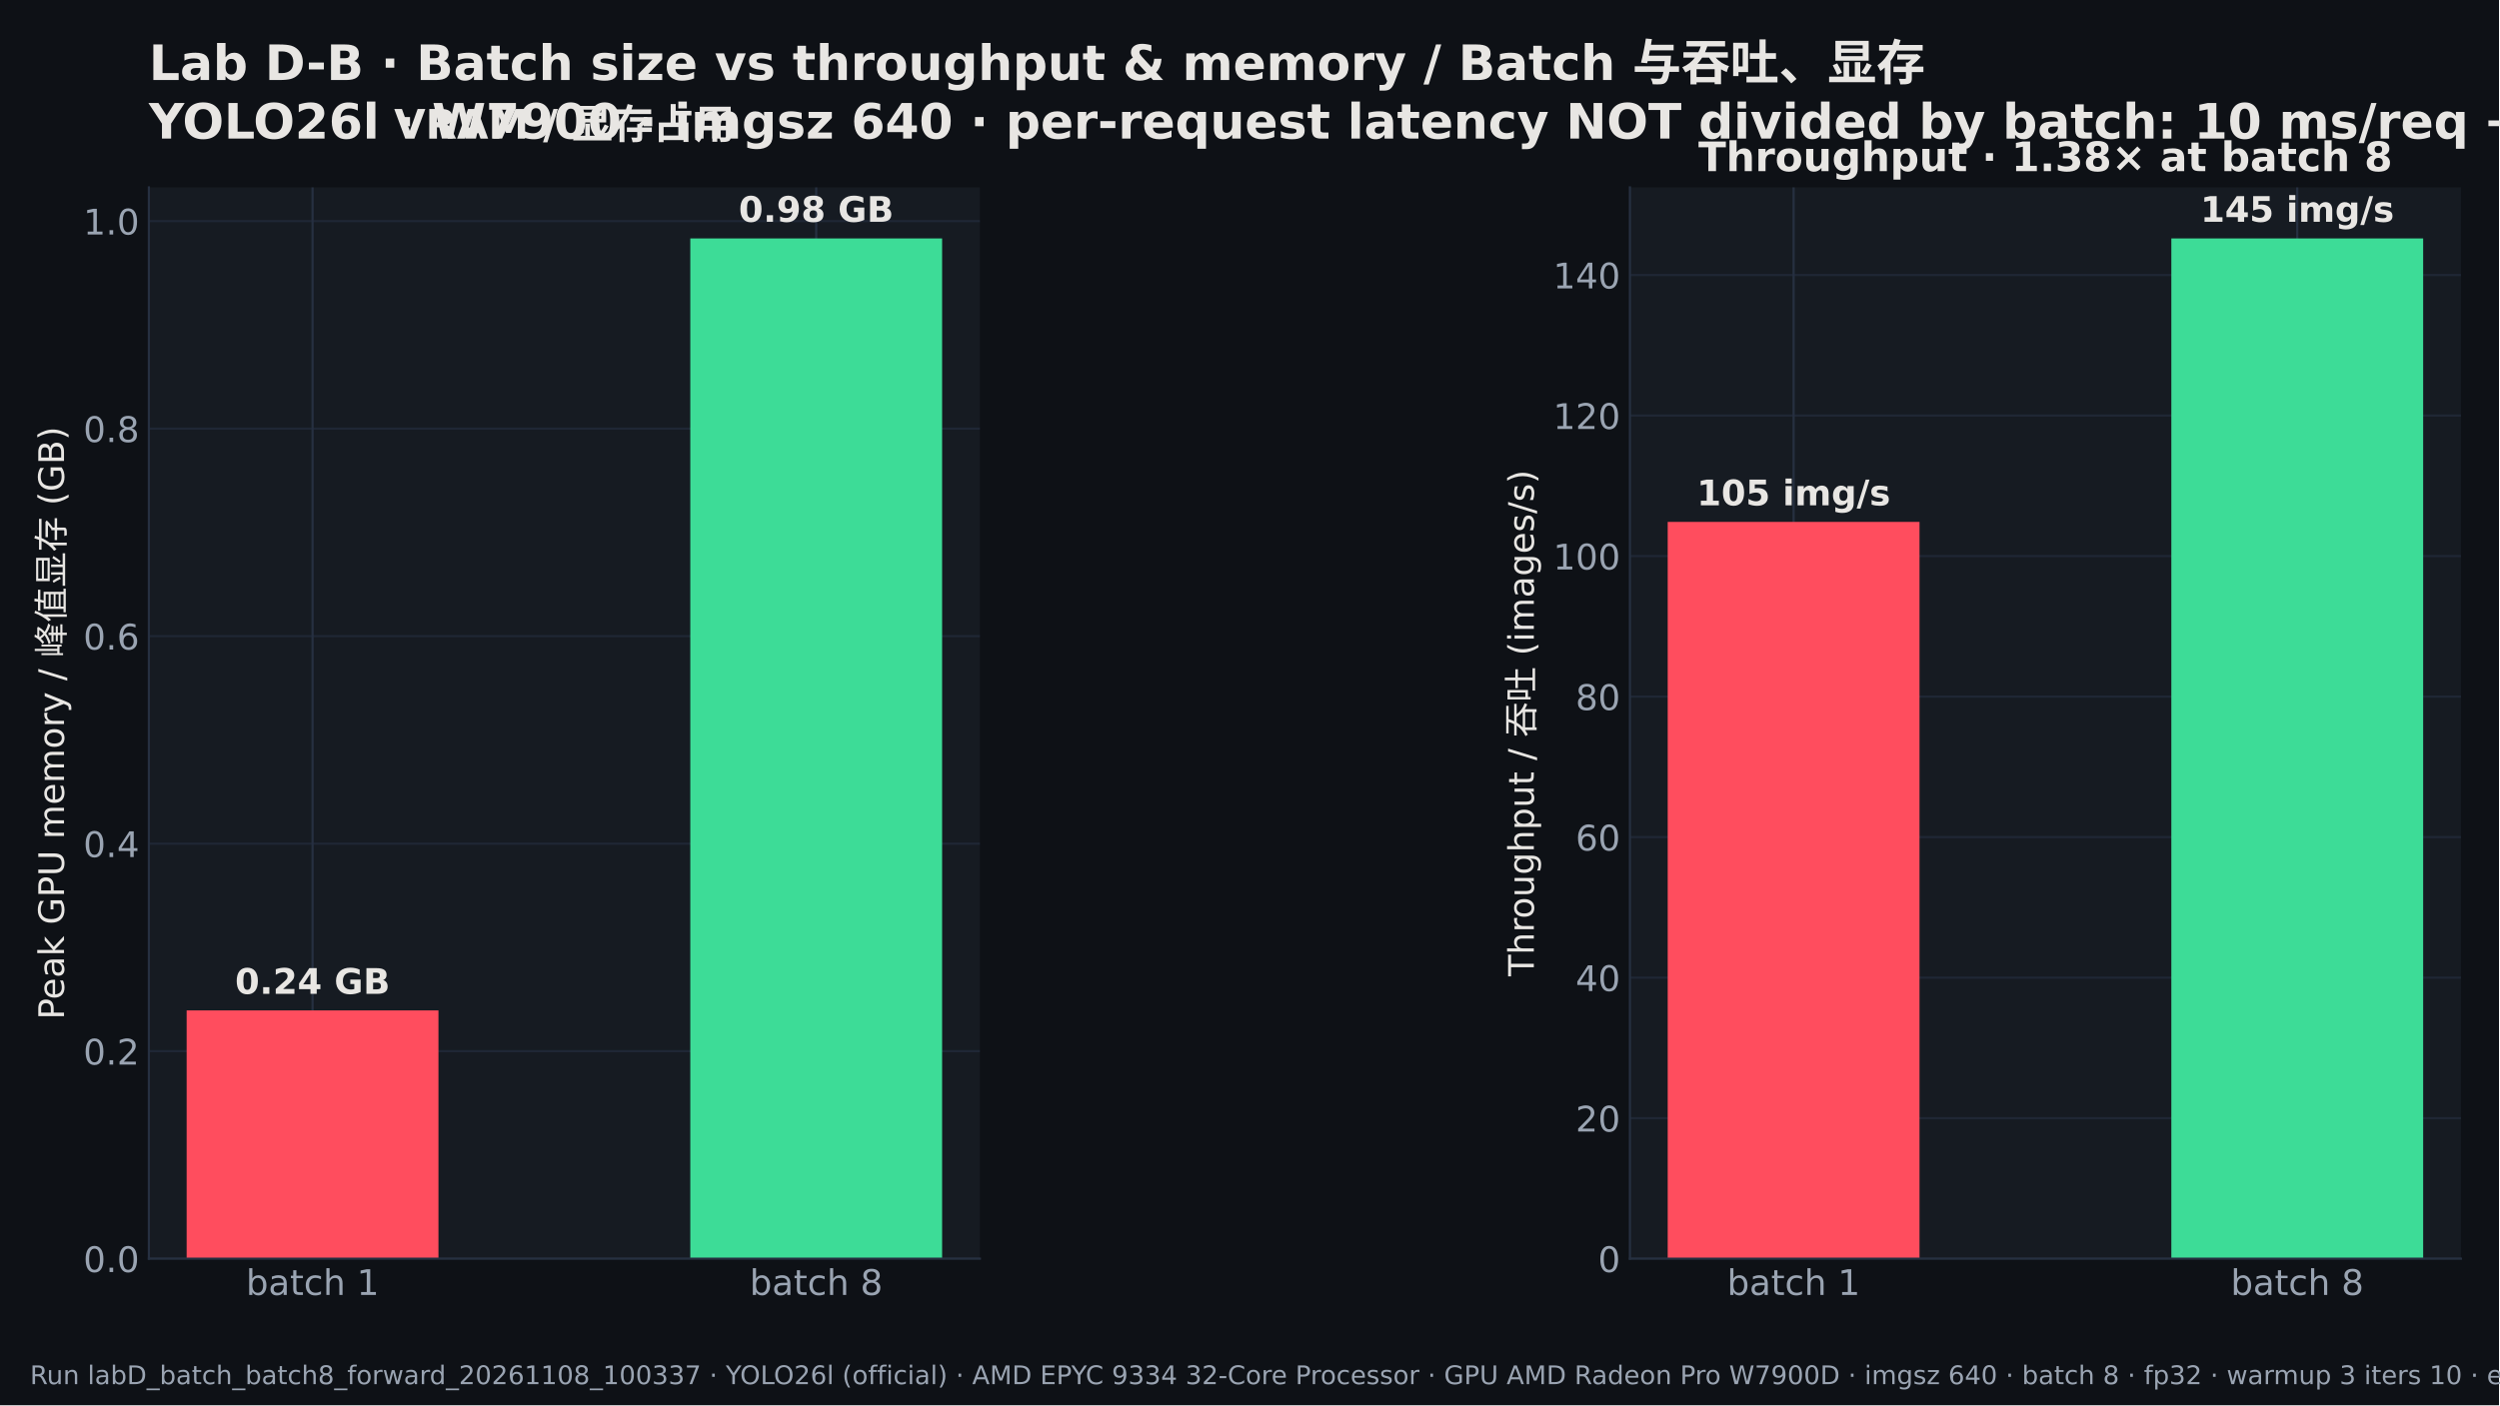
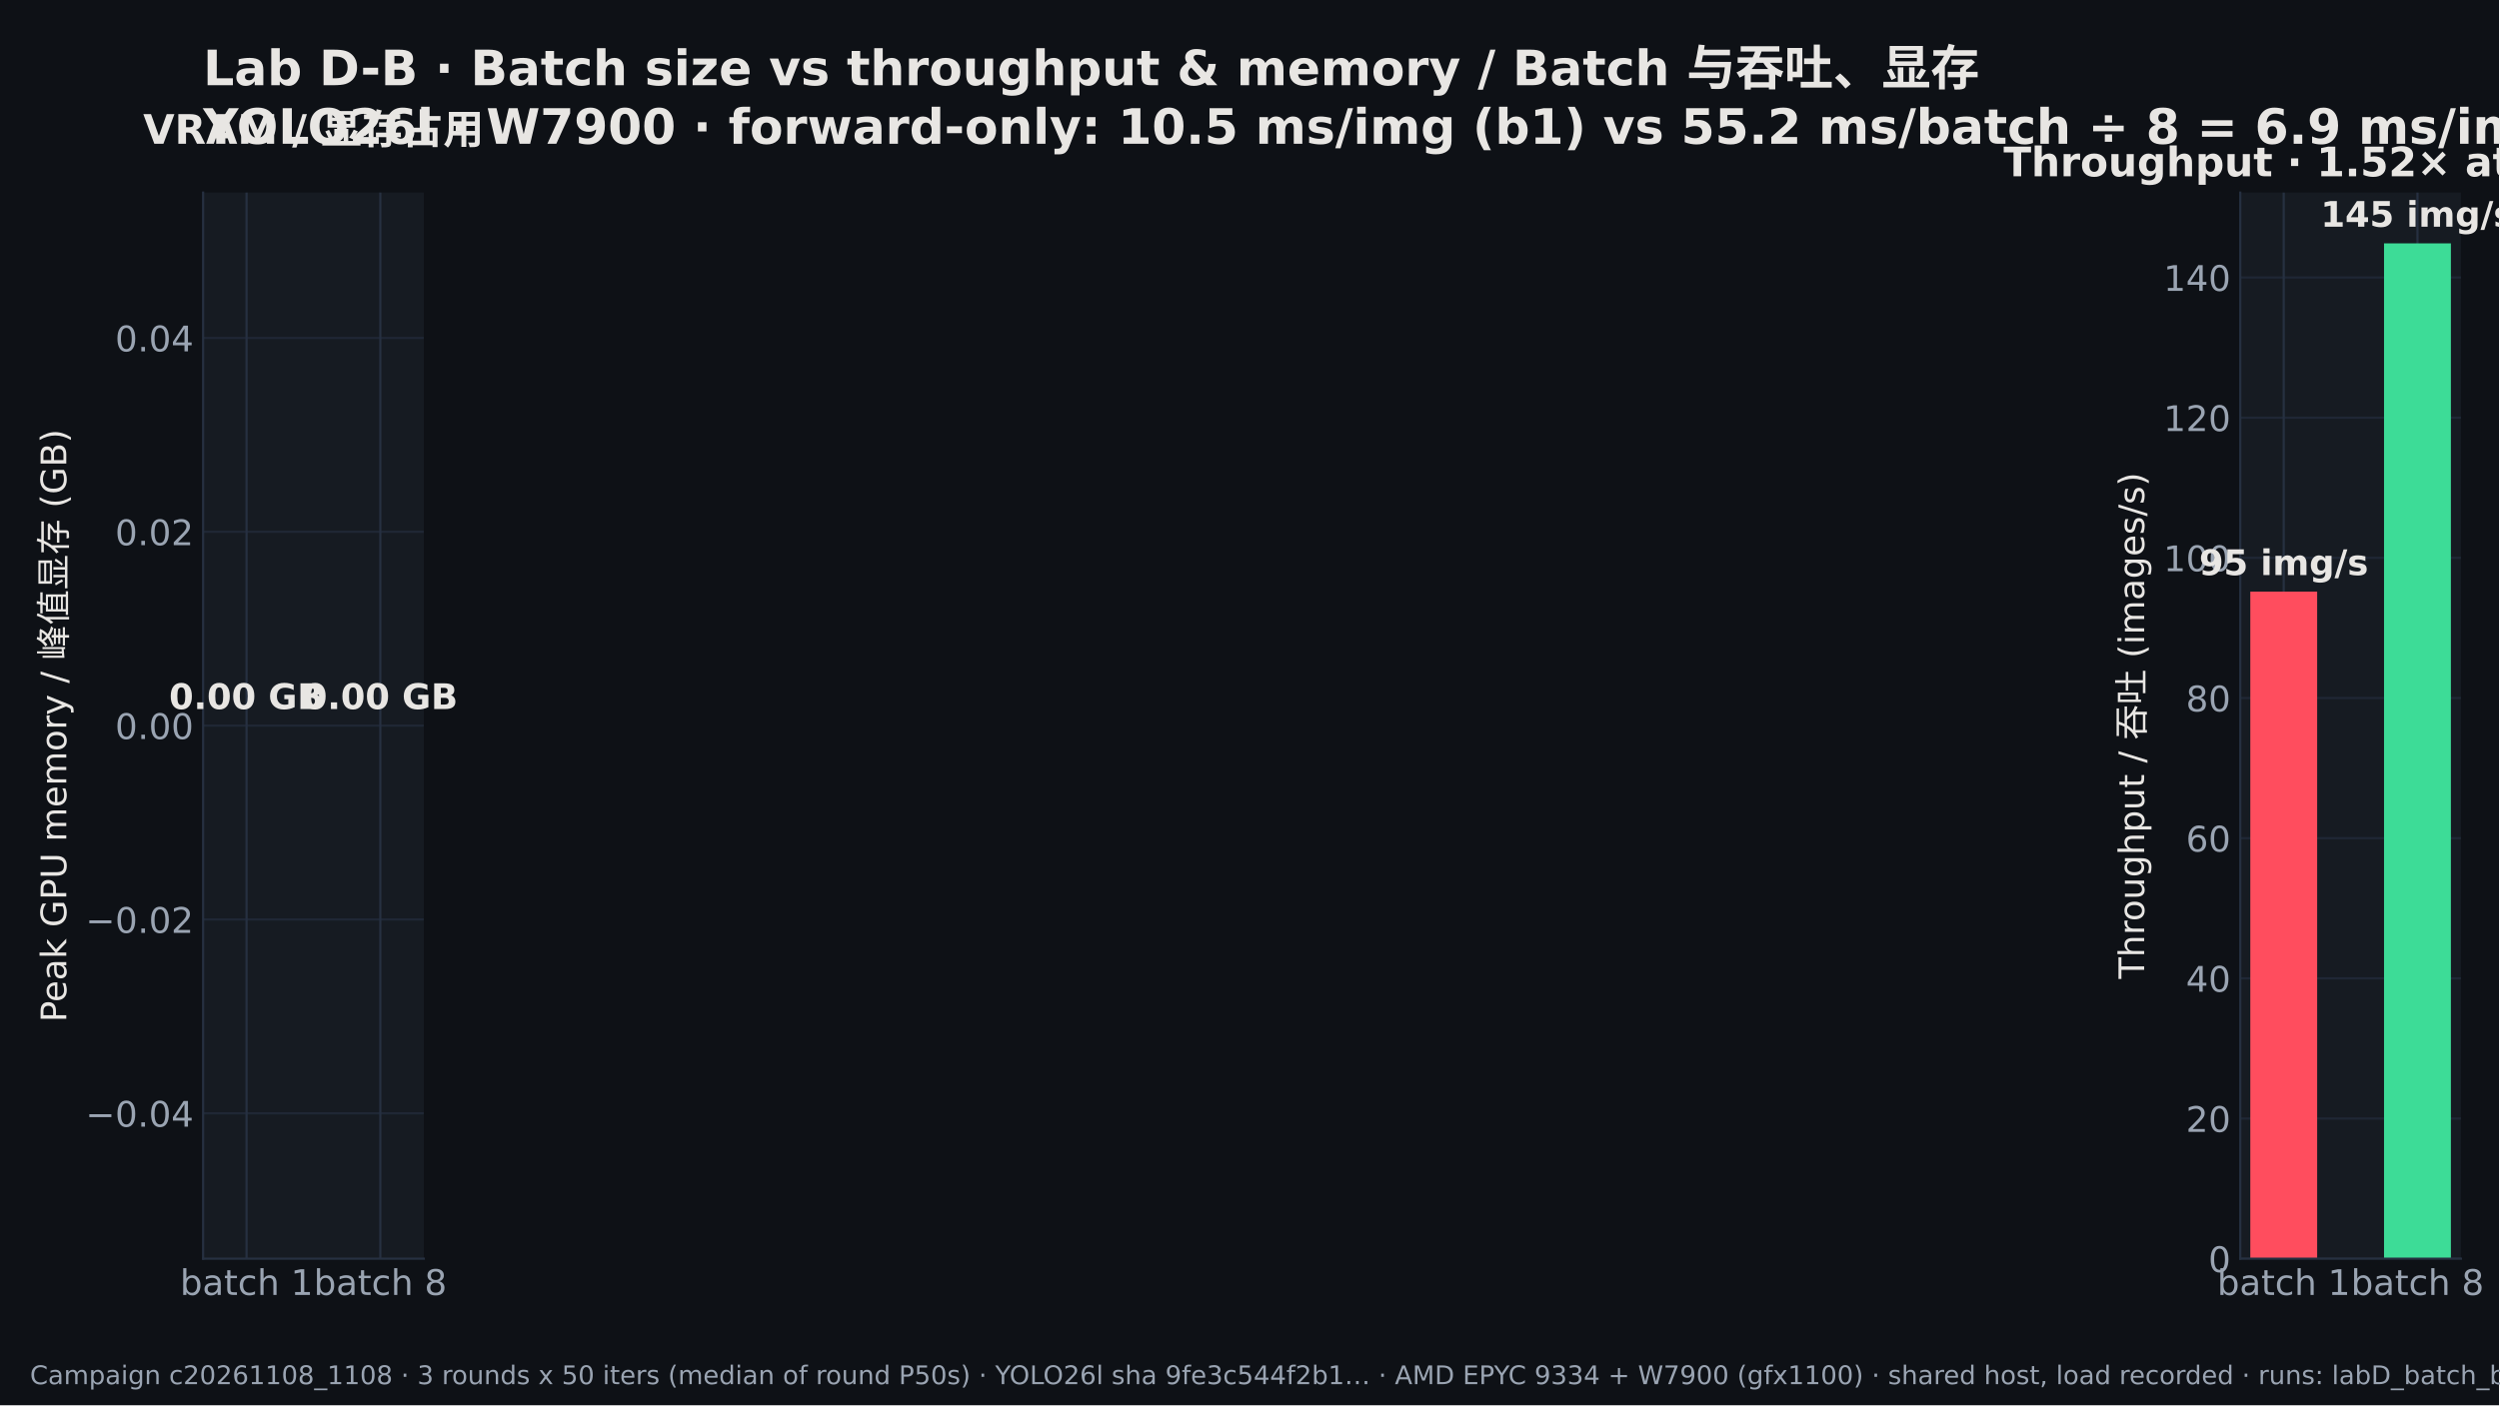
<svg xmlns="http://www.w3.org/2000/svg" width="921.6pt" height="518.4pt" viewBox="0 0 921.6 518.4" version="1.1">
  <defs>
    <style type="text/css">*{stroke-linejoin: round; stroke-linecap: butt}</style>
  </defs>
  <g id="figure_1">
    <g id="patch_1">
      <path d="M 0 518.4  L 921.6 518.4  L 921.6 0  L 0 0  z " style="fill: #0e1116" />
    </g>
    <g id="axes_1">
      <g id="patch_2">
-         <path d="M 54.903 464.329  L 361.368 464.329  L 361.368 69.129  L 54.903 69.129  z " style="fill: #161b22" />
+         <path d="M 74.906 464.329  L 156.286 464.329  L 156.286 71.042  L 74.906 71.042  z " style="fill: #161b22" />
      </g>
      <g id="matplotlib.axis_1">
        <g id="xtick_1">
          <g id="line2d_1">
-             <path d="M 115.267 464.329  L 115.267 69.129  " clip-path="url(#paa6a550980)" style="fill: none; stroke: #263041; stroke-width: 0.8; stroke-linecap: square" />
+             <path d="M 90.935 464.329  L 90.935 71.042  " clip-path="url(#pdb26449633)" style="fill: none; stroke: #263041; stroke-width: 0.8; stroke-linecap: square" />
          </g>
          <g id="line2d_2" />
          <g id="text_1">
-             <text style="font-size: 13px; font-family: 'DejaVu Sans'; text-anchor: middle; fill: #9aa4b2" x="115.267" y="477.707" transform="rotate(-0 115.2673 477.7069)">batch 1</text>
+             <text style="font-size: 13px; font-family: 'DejaVu Sans', 'Noto Sans CJK SC'; text-anchor: middle; fill: #9aa4b2" x="90.935" y="477.707" transform="rotate(-0 90.93503 477.7069)">batch 1</text>
          </g>
        </g>
        <g id="xtick_2">
          <g id="line2d_3">
-             <path d="M 301.004 464.329  L 301.004 69.129  " clip-path="url(#paa6a550980)" style="fill: none; stroke: #263041; stroke-width: 0.8; stroke-linecap: square" />
+             <path d="M 140.257 464.329  L 140.257 71.042  " clip-path="url(#pdb26449633)" style="fill: none; stroke: #263041; stroke-width: 0.8; stroke-linecap: square" />
          </g>
          <g id="line2d_4" />
          <g id="text_2">
-             <text style="font-size: 13px; font-family: 'DejaVu Sans'; text-anchor: middle; fill: #9aa4b2" x="301.004" y="477.707" transform="rotate(-0 301.0036 477.7069)">batch 8</text>
+             <text style="font-size: 13px; font-family: 'DejaVu Sans', 'Noto Sans CJK SC'; text-anchor: middle; fill: #9aa4b2" x="140.257" y="477.707" transform="rotate(-0 140.2565 477.7069)">batch 8</text>
          </g>
        </g>
      </g>
      <g id="matplotlib.axis_2">
        <g id="ytick_1">
          <g id="line2d_5">
-             <path d="M 54.903 464.329  L 361.368 464.329  " clip-path="url(#paa6a550980)" style="fill: none; stroke: #263041; stroke-opacity: 0.6; stroke-width: 0.8; stroke-linecap: square" />
+             <path d="M 74.906 410.699  L 156.286 410.699  " clip-path="url(#pdb26449633)" style="fill: none; stroke: #263041; stroke-opacity: 0.6; stroke-width: 0.8; stroke-linecap: square" />
          </g>
          <g id="line2d_6" />
          <g id="text_3">
-             <text style="font-size: 13px; font-family: 'DejaVu Sans'; text-anchor: end; fill: #9aa4b2" x="51.403" y="469.267" transform="rotate(-0 51.40305 469.2674)">0.0</text>
+             <text style="font-size: 13px; font-family: 'DejaVu Sans', 'Noto Sans CJK SC'; text-anchor: end; fill: #9aa4b2" x="71.406" y="415.637" transform="rotate(-0 71.40555 415.6374)">−0.04</text>
          </g>
        </g>
        <g id="ytick_2">
          <g id="line2d_7">
-             <path d="M 54.903 387.778  L 361.368 387.778  " clip-path="url(#paa6a550980)" style="fill: none; stroke: #263041; stroke-opacity: 0.6; stroke-width: 0.8; stroke-linecap: square" />
+             <path d="M 74.906 339.192  L 156.286 339.192  " clip-path="url(#pdb26449633)" style="fill: none; stroke: #263041; stroke-opacity: 0.6; stroke-width: 0.8; stroke-linecap: square" />
          </g>
          <g id="line2d_8" />
          <g id="text_4">
-             <text style="font-size: 13px; font-family: 'DejaVu Sans'; text-anchor: end; fill: #9aa4b2" x="51.403" y="392.716" transform="rotate(-0 51.40305 392.716)">0.2</text>
+             <text style="font-size: 13px; font-family: 'DejaVu Sans', 'Noto Sans CJK SC'; text-anchor: end; fill: #9aa4b2" x="71.406" y="344.131" transform="rotate(-0 71.40555 344.1307)">−0.02</text>
          </g>
        </g>
        <g id="ytick_3">
          <g id="line2d_9">
-             <path d="M 54.903 311.226  L 361.368 311.226  " clip-path="url(#paa6a550980)" style="fill: none; stroke: #263041; stroke-opacity: 0.6; stroke-width: 0.8; stroke-linecap: square" />
+             <path d="M 74.906 267.685  L 156.286 267.685  " clip-path="url(#pdb26449633)" style="fill: none; stroke: #263041; stroke-opacity: 0.6; stroke-width: 0.8; stroke-linecap: square" />
          </g>
          <g id="line2d_10" />
          <g id="text_5">
-             <text style="font-size: 13px; font-family: 'DejaVu Sans'; text-anchor: end; fill: #9aa4b2" x="51.403" y="316.165" transform="rotate(-0 51.40305 316.1645)">0.4</text>
+             <text style="font-size: 13px; font-family: 'DejaVu Sans', 'Noto Sans CJK SC'; text-anchor: end; fill: #9aa4b2" x="71.406" y="272.624" transform="rotate(-0 71.40555 272.6239)">0.00</text>
          </g>
        </g>
        <g id="ytick_4">
          <g id="line2d_11">
-             <path d="M 54.903 234.675  L 361.368 234.675  " clip-path="url(#paa6a550980)" style="fill: none; stroke: #263041; stroke-opacity: 0.6; stroke-width: 0.8; stroke-linecap: square" />
+             <path d="M 74.906 196.179  L 156.286 196.179  " clip-path="url(#pdb26449633)" style="fill: none; stroke: #263041; stroke-opacity: 0.6; stroke-width: 0.8; stroke-linecap: square" />
          </g>
          <g id="line2d_12" />
          <g id="text_6">
-             <text style="font-size: 13px; font-family: 'DejaVu Sans'; text-anchor: end; fill: #9aa4b2" x="51.403" y="239.613" transform="rotate(-0 51.40305 239.6131)">0.6</text>
+             <text style="font-size: 13px; font-family: 'DejaVu Sans', 'Noto Sans CJK SC'; text-anchor: end; fill: #9aa4b2" x="71.406" y="201.117" transform="rotate(-0 71.40555 201.1172)">0.02</text>
          </g>
        </g>
        <g id="ytick_5">
          <g id="line2d_13">
-             <path d="M 54.903 158.123  L 361.368 158.123  " clip-path="url(#paa6a550980)" style="fill: none; stroke: #263041; stroke-opacity: 0.6; stroke-width: 0.8; stroke-linecap: square" />
+             <path d="M 74.906 124.672  L 156.286 124.672  " clip-path="url(#pdb26449633)" style="fill: none; stroke: #263041; stroke-opacity: 0.6; stroke-width: 0.8; stroke-linecap: square" />
          </g>
          <g id="line2d_14" />
          <g id="text_7">
-             <text style="font-size: 13px; font-family: 'DejaVu Sans'; text-anchor: end; fill: #9aa4b2" x="51.403" y="163.062" transform="rotate(-0 51.40305 163.0616)">0.8</text>
-           </g>
-         </g>
-         <g id="ytick_6">
-           <g id="line2d_15">
-             <path d="M 54.903 81.572  L 361.368 81.572  " clip-path="url(#paa6a550980)" style="fill: none; stroke: #263041; stroke-opacity: 0.6; stroke-width: 0.8; stroke-linecap: square" />
-           </g>
-           <g id="line2d_16" />
-           <g id="text_8">
-             <text style="font-size: 13px; font-family: 'DejaVu Sans'; text-anchor: end; fill: #9aa4b2" x="51.403" y="86.51" transform="rotate(-0 51.40305 86.51017)">1.0</text>
-           </g>
-         </g>
-         <g id="text_9">
-           <text style="font-size: 13px; font-family: 'DejaVu Sans'; text-anchor: middle; fill: #e8e6e3" x="23.606" y="266.729" transform="rotate(-90 23.60594 266.7292)">Peak GPU memory / 峰值显存 (GB)</text>
+             <text style="font-size: 13px; font-family: 'DejaVu Sans', 'Noto Sans CJK SC'; text-anchor: end; fill: #9aa4b2" x="71.406" y="129.611" transform="rotate(-0 71.40555 129.6105)">0.04</text>
+           </g>
+         </g>
+         <g id="text_8">
+           <text style="font-size: 13px; font-family: 'DejaVu Sans', 'Noto Sans CJK SC'; text-anchor: middle; fill: #e8e6e3" x="24.444" y="267.685" transform="rotate(-90 24.44359 267.6855)">Peak GPU memory / 峰值显存 (GB)</text>
        </g>
      </g>
      <g id="patch_3">
-         <path d="M 68.833 464.329  L 161.701 464.329  L 161.701 372.754  L 68.833 372.754  z " clip-path="url(#paa6a550980)" style="fill: #ff4d5e" />
+         <path d="M 78.605 267.685  L 103.265 267.685  L 103.265 267.685  L 78.605 267.685  z " clip-path="url(#pdb26449633)" style="fill: #ff4d5e" />
      </g>
      <g id="patch_4">
-         <path d="M 254.57 464.329  L 347.438 464.329  L 347.438 87.949  L 254.57 87.949  z " clip-path="url(#paa6a550980)" style="fill: #3ddc97" />
+         <path d="M 127.926 267.685  L 152.587 267.685  L 152.587 267.685  L 127.926 267.685  z " clip-path="url(#pdb26449633)" style="fill: #3ddc97" />
      </g>
      <g id="patch_5">
-         <path d="M 54.903 464.329  L 54.903 69.129  " style="fill: none; stroke: #263041; stroke-width: 0.8; stroke-linejoin: miter; stroke-linecap: square" />
+         <path d="M 74.906 464.329  L 74.906 71.042  " style="fill: none; stroke: #263041; stroke-width: 0.8; stroke-linejoin: miter; stroke-linecap: square" />
      </g>
      <g id="patch_6">
-         <path d="M 54.903 464.329  L 361.368 464.329  " style="fill: none; stroke: #263041; stroke-width: 0.8; stroke-linejoin: miter; stroke-linecap: square" />
+         <path d="M 74.906 464.329  L 156.286 464.329  " style="fill: none; stroke: #263041; stroke-width: 0.8; stroke-linejoin: miter; stroke-linecap: square" />
+       </g>
+       <g id="text_9">
+         <text style="font-weight: 700; font-size: 13px; font-family: 'DejaVu Sans', 'Noto Sans CJK SC'; text-anchor: middle; fill: #e8e6e3" x="90.935" y="261.562" transform="rotate(-0 90.93503 261.5624)">0.00 GB</text>
      </g>
      <g id="text_10">
-         <text style="font-weight: 700; font-size: 13px; font-family: 'DejaVu Sans'; text-anchor: middle; fill: #e8e6e3" x="115.267" y="366.631" transform="rotate(-0 115.2673 366.6308)">0.24 GB</text>
+         <text style="font-weight: 700; font-size: 13px; font-family: 'DejaVu Sans', 'Noto Sans CJK SC'; text-anchor: middle; fill: #e8e6e3" x="140.257" y="261.562" transform="rotate(-0 140.2565 261.5624)">0.00 GB</text>
      </g>
      <g id="text_11">
-         <text style="font-weight: 700; font-size: 13px; font-family: 'DejaVu Sans'; text-anchor: middle; fill: #e8e6e3" x="301.004" y="81.825" transform="rotate(-0 301.0036 81.82547)">0.98 GB</text>
+         <text style="font-weight: 700; font-size: 15px; font-family: 'DejaVu Sans', 'Noto Sans CJK SC'; text-anchor: middle; fill: #e8e6e3" x="115.596" y="53.042" transform="rotate(-0 115.5958 53.04199)">VRAM / 显存占用</text>
      </g>
      <g id="text_12">
-         <text style="font-weight: 700; font-size: 15px; font-family: 'DejaVu Sans'; text-anchor: middle; fill: #e8e6e3" x="208.135" y="51.129" transform="rotate(-0 208.1355 51.12949)">VRAM / 显存占用</text>
-       </g>
-       <g id="text_13">
-         <text style="font-weight: 700; font-size: 18px; font-family: 'DejaVu Sans'; fill: #e8e6e3" transform="translate(54.90305 29.52457)">Lab D-B · Batch size vs throughput &amp; memory / Batch 与吞吐、显存</text>
-         <text style="font-weight: 700; font-size: 18px; font-family: 'DejaVu Sans'; fill: #e8e6e3" transform="translate(54.90305 51.12949)">YOLO26l · W7900 · imgsz 640 · per-request latency NOT divided by batch: 10 ms/req → 55 ms/batch</text>
+         <text style="font-weight: 700; font-size: 18px; font-family: 'DejaVu Sans', 'Noto Sans CJK SC'; fill: #e8e6e3" transform="translate(74.90555 31.43707)">Lab D-B · Batch size vs throughput &amp; memory / Batch 与吞吐、显存</text>
+         <text style="font-weight: 700; font-size: 18px; font-family: 'DejaVu Sans', 'Noto Sans CJK SC'; fill: #e8e6e3" transform="translate(74.90555 53.04199)">YOLO26l · W7900 · forward-only: 10.5 ms/img (b1) vs 55.2 ms/batch ÷ 8 = 6.9 ms/img-equiv (b8) — NOT request latency · end-to-end: 13.6 ms (b1) vs 80.0 ms per 8-image request (b8)</text>
      </g>
    </g>
    <g id="axes_2">
      <g id="patch_7">
-         <path d="M 601.095 464.329  L 907.56 464.329  L 907.56 69.129  L 601.095 69.129  z " style="fill: #161b22" />
+         <path d="M 826.18 464.329  L 907.56 464.329  L 907.56 71.042  L 826.18 71.042  z " style="fill: #161b22" />
      </g>
      <g id="matplotlib.axis_3">
        <g id="xtick_3">
+           <g id="line2d_15">
+             <path d="M 842.209 464.329  L 842.209 71.042  " clip-path="url(#p06226991ae)" style="fill: none; stroke: #263041; stroke-width: 0.8; stroke-linecap: square" />
+           </g>
+           <g id="line2d_16" />
+           <g id="text_13">
+             <text style="font-size: 13px; font-family: 'DejaVu Sans', 'Noto Sans CJK SC'; text-anchor: middle; fill: #9aa4b2" x="842.209" y="477.707" transform="rotate(-0 842.209 477.7069)">batch 1</text>
+           </g>
+         </g>
+         <g id="xtick_4">
          <g id="line2d_17">
-             <path d="M 661.459 464.329  L 661.459 69.129  " clip-path="url(#p88cf3eb41a)" style="fill: none; stroke: #263041; stroke-width: 0.8; stroke-linecap: square" />
+             <path d="M 891.531 464.329  L 891.531 71.042  " clip-path="url(#p06226991ae)" style="fill: none; stroke: #263041; stroke-width: 0.8; stroke-linecap: square" />
          </g>
          <g id="line2d_18" />
          <g id="text_14">
-             <text style="font-size: 13px; font-family: 'DejaVu Sans'; text-anchor: middle; fill: #9aa4b2" x="661.459" y="477.707" transform="rotate(-0 661.4594 477.7069)">batch 1</text>
-           </g>
-         </g>
-         <g id="xtick_4">
+             <text style="font-size: 13px; font-family: 'DejaVu Sans', 'Noto Sans CJK SC'; text-anchor: middle; fill: #9aa4b2" x="891.531" y="477.707" transform="rotate(-0 891.5305 477.7069)">batch 8</text>
+           </g>
+         </g>
+       </g>
+       <g id="matplotlib.axis_4">
+         <g id="ytick_6">
          <g id="line2d_19">
-             <path d="M 847.196 464.329  L 847.196 69.129  " clip-path="url(#p88cf3eb41a)" style="fill: none; stroke: #263041; stroke-width: 0.8; stroke-linecap: square" />
+             <path d="M 826.18 464.329  L 907.56 464.329  " clip-path="url(#p06226991ae)" style="fill: none; stroke: #263041; stroke-opacity: 0.6; stroke-width: 0.8; stroke-linecap: square" />
          </g>
          <g id="line2d_20" />
          <g id="text_15">
-             <text style="font-size: 13px; font-family: 'DejaVu Sans'; text-anchor: middle; fill: #9aa4b2" x="847.196" y="477.707" transform="rotate(-0 847.1957 477.7069)">batch 8</text>
-           </g>
-         </g>
-       </g>
-       <g id="matplotlib.axis_4">
+             <text style="font-size: 13px; font-family: 'DejaVu Sans', 'Noto Sans CJK SC'; text-anchor: end; fill: #9aa4b2" x="822.68" y="469.267" transform="rotate(-0 822.6795 469.2674)">0</text>
+           </g>
+         </g>
        <g id="ytick_7">
          <g id="line2d_21">
-             <path d="M 601.095 464.329  L 907.56 464.329  " clip-path="url(#p88cf3eb41a)" style="fill: none; stroke: #263041; stroke-opacity: 0.6; stroke-width: 0.8; stroke-linecap: square" />
+             <path d="M 826.18 412.62  L 907.56 412.62  " clip-path="url(#p06226991ae)" style="fill: none; stroke: #263041; stroke-opacity: 0.6; stroke-width: 0.8; stroke-linecap: square" />
          </g>
          <g id="line2d_22" />
          <g id="text_16">
-             <text style="font-size: 13px; font-family: 'DejaVu Sans'; text-anchor: end; fill: #9aa4b2" x="597.595" y="469.267" transform="rotate(-0 597.5951 469.2674)">0</text>
+             <text style="font-size: 13px; font-family: 'DejaVu Sans', 'Noto Sans CJK SC'; text-anchor: end; fill: #9aa4b2" x="822.68" y="417.558" transform="rotate(-0 822.6795 417.5581)">20</text>
          </g>
        </g>
        <g id="ytick_8">
          <g id="line2d_23">
-             <path d="M 601.095 412.491  L 907.56 412.491  " clip-path="url(#p88cf3eb41a)" style="fill: none; stroke: #263041; stroke-opacity: 0.6; stroke-width: 0.8; stroke-linecap: square" />
+             <path d="M 826.18 360.91  L 907.56 360.91  " clip-path="url(#p06226991ae)" style="fill: none; stroke: #263041; stroke-opacity: 0.6; stroke-width: 0.8; stroke-linecap: square" />
          </g>
          <g id="line2d_24" />
          <g id="text_17">
-             <text style="font-size: 13px; font-family: 'DejaVu Sans'; text-anchor: end; fill: #9aa4b2" x="597.595" y="417.429" transform="rotate(-0 597.5951 417.4291)">20</text>
+             <text style="font-size: 13px; font-family: 'DejaVu Sans', 'Noto Sans CJK SC'; text-anchor: end; fill: #9aa4b2" x="822.68" y="365.849" transform="rotate(-0 822.6795 365.8488)">40</text>
          </g>
        </g>
        <g id="ytick_9">
          <g id="line2d_25">
-             <path d="M 601.095 360.652  L 907.56 360.652  " clip-path="url(#p88cf3eb41a)" style="fill: none; stroke: #263041; stroke-opacity: 0.6; stroke-width: 0.8; stroke-linecap: square" />
+             <path d="M 826.18 309.201  L 907.56 309.201  " clip-path="url(#p06226991ae)" style="fill: none; stroke: #263041; stroke-opacity: 0.6; stroke-width: 0.8; stroke-linecap: square" />
          </g>
          <g id="line2d_26" />
          <g id="text_18">
-             <text style="font-size: 13px; font-family: 'DejaVu Sans'; text-anchor: end; fill: #9aa4b2" x="597.595" y="365.591" transform="rotate(-0 597.5951 365.5907)">40</text>
+             <text style="font-size: 13px; font-family: 'DejaVu Sans', 'Noto Sans CJK SC'; text-anchor: end; fill: #9aa4b2" x="822.68" y="314.14" transform="rotate(-0 822.6795 314.1395)">60</text>
          </g>
        </g>
        <g id="ytick_10">
          <g id="line2d_27">
-             <path d="M 601.095 308.814  L 907.56 308.814  " clip-path="url(#p88cf3eb41a)" style="fill: none; stroke: #263041; stroke-opacity: 0.6; stroke-width: 0.8; stroke-linecap: square" />
+             <path d="M 826.18 257.492  L 907.56 257.492  " clip-path="url(#p06226991ae)" style="fill: none; stroke: #263041; stroke-opacity: 0.6; stroke-width: 0.8; stroke-linecap: square" />
          </g>
          <g id="line2d_28" />
          <g id="text_19">
-             <text style="font-size: 13px; font-family: 'DejaVu Sans'; text-anchor: end; fill: #9aa4b2" x="597.595" y="313.752" transform="rotate(-0 597.5951 313.7524)">60</text>
+             <text style="font-size: 13px; font-family: 'DejaVu Sans', 'Noto Sans CJK SC'; text-anchor: end; fill: #9aa4b2" x="822.68" y="262.43" transform="rotate(-0 822.6795 262.4302)">80</text>
          </g>
        </g>
        <g id="ytick_11">
          <g id="line2d_29">
-             <path d="M 601.095 256.976  L 907.56 256.976  " clip-path="url(#p88cf3eb41a)" style="fill: none; stroke: #263041; stroke-opacity: 0.6; stroke-width: 0.8; stroke-linecap: square" />
+             <path d="M 826.18 205.782  L 907.56 205.782  " clip-path="url(#p06226991ae)" style="fill: none; stroke: #263041; stroke-opacity: 0.6; stroke-width: 0.8; stroke-linecap: square" />
          </g>
          <g id="line2d_30" />
          <g id="text_20">
-             <text style="font-size: 13px; font-family: 'DejaVu Sans'; text-anchor: end; fill: #9aa4b2" x="597.595" y="261.914" transform="rotate(-0 597.5951 261.914)">80</text>
+             <text style="font-size: 13px; font-family: 'DejaVu Sans', 'Noto Sans CJK SC'; text-anchor: end; fill: #9aa4b2" x="822.68" y="210.721" transform="rotate(-0 822.6795 210.7209)">100</text>
          </g>
        </g>
        <g id="ytick_12">
          <g id="line2d_31">
-             <path d="M 601.095 205.137  L 907.56 205.137  " clip-path="url(#p88cf3eb41a)" style="fill: none; stroke: #263041; stroke-opacity: 0.6; stroke-width: 0.8; stroke-linecap: square" />
+             <path d="M 826.18 154.073  L 907.56 154.073  " clip-path="url(#p06226991ae)" style="fill: none; stroke: #263041; stroke-opacity: 0.6; stroke-width: 0.8; stroke-linecap: square" />
          </g>
          <g id="line2d_32" />
          <g id="text_21">
-             <text style="font-size: 13px; font-family: 'DejaVu Sans'; text-anchor: end; fill: #9aa4b2" x="597.595" y="210.076" transform="rotate(-0 597.5951 210.0757)">100</text>
+             <text style="font-size: 13px; font-family: 'DejaVu Sans', 'Noto Sans CJK SC'; text-anchor: end; fill: #9aa4b2" x="822.68" y="159.012" transform="rotate(-0 822.6795 159.0116)">120</text>
          </g>
        </g>
        <g id="ytick_13">
          <g id="line2d_33">
-             <path d="M 601.095 153.299  L 907.56 153.299  " clip-path="url(#p88cf3eb41a)" style="fill: none; stroke: #263041; stroke-opacity: 0.6; stroke-width: 0.8; stroke-linecap: square" />
+             <path d="M 826.18 102.364  L 907.56 102.364  " clip-path="url(#p06226991ae)" style="fill: none; stroke: #263041; stroke-opacity: 0.6; stroke-width: 0.8; stroke-linecap: square" />
          </g>
          <g id="line2d_34" />
          <g id="text_22">
-             <text style="font-size: 13px; font-family: 'DejaVu Sans'; text-anchor: end; fill: #9aa4b2" x="597.595" y="158.237" transform="rotate(-0 597.5951 158.2374)">120</text>
-           </g>
-         </g>
-         <g id="ytick_14">
-           <g id="line2d_35">
-             <path d="M 601.095 101.461  L 907.56 101.461  " clip-path="url(#p88cf3eb41a)" style="fill: none; stroke: #263041; stroke-opacity: 0.6; stroke-width: 0.8; stroke-linecap: square" />
-           </g>
-           <g id="line2d_36" />
-           <g id="text_23">
-             <text style="font-size: 13px; font-family: 'DejaVu Sans'; text-anchor: end; fill: #9aa4b2" x="597.595" y="106.399" transform="rotate(-0 597.5951 106.399)">140</text>
-           </g>
-         </g>
-         <g id="text_24">
-           <text style="font-size: 13px; font-family: 'DejaVu Sans'; text-anchor: middle; fill: #e8e6e3" x="565.658" y="266.729" transform="rotate(-90 565.6584 266.7292)">Throughput / 吞吐 (images/s)</text>
+             <text style="font-size: 13px; font-family: 'DejaVu Sans', 'Noto Sans CJK SC'; text-anchor: end; fill: #9aa4b2" x="822.68" y="107.302" transform="rotate(-0 822.6795 107.3024)">140</text>
+           </g>
+         </g>
+         <g id="text_23">
+           <text style="font-size: 13px; font-family: 'DejaVu Sans', 'Noto Sans CJK SC'; text-anchor: middle; fill: #e8e6e3" x="790.743" y="267.685" transform="rotate(-90 790.7427 267.6855)">Throughput / 吞吐 (images/s)</text>
        </g>
      </g>
      <g id="patch_8">
-         <path d="M 615.025 464.329  L 707.894 464.329  L 707.894 192.533  L 615.025 192.533  z " clip-path="url(#p88cf3eb41a)" style="fill: #ff4d5e" />
+         <path d="M 829.879 464.329  L 854.539 464.329  L 854.539 218.259  L 829.879 218.259  z " clip-path="url(#p06226991ae)" style="fill: #ff4d5e" />
      </g>
      <g id="patch_9">
-         <path d="M 800.762 464.329  L 893.63 464.329  L 893.63 87.949  L 800.762 87.949  z " clip-path="url(#p88cf3eb41a)" style="fill: #3ddc97" />
+         <path d="M 879.2 464.329  L 903.861 464.329  L 903.861 89.77  L 879.2 89.77  z " clip-path="url(#p06226991ae)" style="fill: #3ddc97" />
      </g>
      <g id="patch_10">
-         <path d="M 601.095 464.329  L 601.095 69.129  " style="fill: none; stroke: #263041; stroke-width: 0.8; stroke-linejoin: miter; stroke-linecap: square" />
+         <path d="M 826.18 464.329  L 826.18 71.042  " style="fill: none; stroke: #263041; stroke-width: 0.8; stroke-linejoin: miter; stroke-linecap: square" />
      </g>
      <g id="patch_11">
-         <path d="M 601.095 464.329  L 907.56 464.329  " style="fill: none; stroke: #263041; stroke-width: 0.8; stroke-linejoin: miter; stroke-linecap: square" />
+         <path d="M 826.18 464.329  L 907.56 464.329  " style="fill: none; stroke: #263041; stroke-width: 0.8; stroke-linejoin: miter; stroke-linecap: square" />
+       </g>
+       <g id="text_24">
+         <text style="font-weight: 700; font-size: 13px; font-family: 'DejaVu Sans', 'Noto Sans CJK SC'; text-anchor: middle; fill: #e8e6e3" x="842.209" y="212.136" transform="rotate(-0 842.209 212.1363)">95 img/s</text>
      </g>
      <g id="text_25">
-         <text style="font-weight: 700; font-size: 13px; font-family: 'DejaVu Sans'; text-anchor: middle; fill: #e8e6e3" x="661.459" y="186.41" transform="rotate(-0 661.4594 186.4095)">105 img/s</text>
+         <text style="font-weight: 700; font-size: 13px; font-family: 'DejaVu Sans', 'Noto Sans CJK SC'; text-anchor: middle; fill: #e8e6e3" x="891.531" y="83.647" transform="rotate(-0 891.5305 83.6469)">145 img/s</text>
      </g>
      <g id="text_26">
-         <text style="font-weight: 700; font-size: 13px; font-family: 'DejaVu Sans'; text-anchor: middle; fill: #e8e6e3" x="847.196" y="81.825" transform="rotate(-0 847.1957 81.82547)">145 img/s</text>
-       </g>
-       <g id="text_27">
-         <text style="font-weight: 700; font-size: 15px; font-family: 'DejaVu Sans'; text-anchor: middle; fill: #e8e6e3" x="754.328" y="63.129" transform="rotate(-0 754.3276 63.12949)">Throughput · 1.38× at batch 8</text>
-       </g>
-     </g>
-     <g id="text_28">
-       <text style="font-size: 9.5px; font-family: 'DejaVu Sans'; text-anchor: start; fill: #9aa4b2" x="11.059" y="510.624" transform="rotate(-0 11.0592 510.624)">Run labD_batch_batch8_forward_20261108_100337 · YOLO26l (official) · AMD EPYC 9334 32-Core Processor · GPU AMD Radeon Pro W7900D · imgsz 640 · batch 8 · fp32 · warmup 3 iters 10 · evidence: results/raw/labD_batch/labD_batch_batch8_forward_20261108_100337.csv (sha256 6a3e83ee20e1…) </text>
+         <text style="font-weight: 700; font-size: 15px; font-family: 'DejaVu Sans', 'Noto Sans CJK SC'; text-anchor: middle; fill: #e8e6e3" x="866.87" y="65.042" transform="rotate(-0 866.8698 65.04199)">Throughput · 1.52× at batch 8</text>
+       </g>
+     </g>
+     <g id="text_27">
+       <text style="font-size: 9.5px; font-family: 'DejaVu Sans'; text-anchor: start; fill: #9aa4b2" x="11.059" y="510.624" transform="rotate(-0 11.0592 510.624)">Campaign c20261108_1108 · 3 rounds x 50 iters (median of round P50s) · YOLO26l sha 9fe3c544f2b1… · AMD EPYC 9334 + W7900 (gfx1100) · shared host, load recorded · runs: labD_batch_batch1_forward_20261108_111404 · labD_batch_batch8_forward_20261108_111410 · labD_batch_batch1_e2e_20261108_111418 · labD_batch_batch8_e2e_20261108_111419 · evidence: c20261108_1108/ · SHA256SUMS verified  · forward-only throughput is NOT end-to-end</text>
    </g>
  </g>
  <defs>
-     <clipPath id="paa6a550980">
-       <rect x="54.903" y="69.129" width="306.465" height="395.199" />
+     <clipPath id="pdb26449633">
+       <rect x="74.906" y="71.042" width="81.38" height="393.287" />
    </clipPath>
-     <clipPath id="p88cf3eb41a">
-       <rect x="601.095" y="69.129" width="306.465" height="395.199" />
+     <clipPath id="p06226991ae">
+       <rect x="826.18" y="71.042" width="81.38" height="393.287" />
    </clipPath>
  </defs>
</svg>
